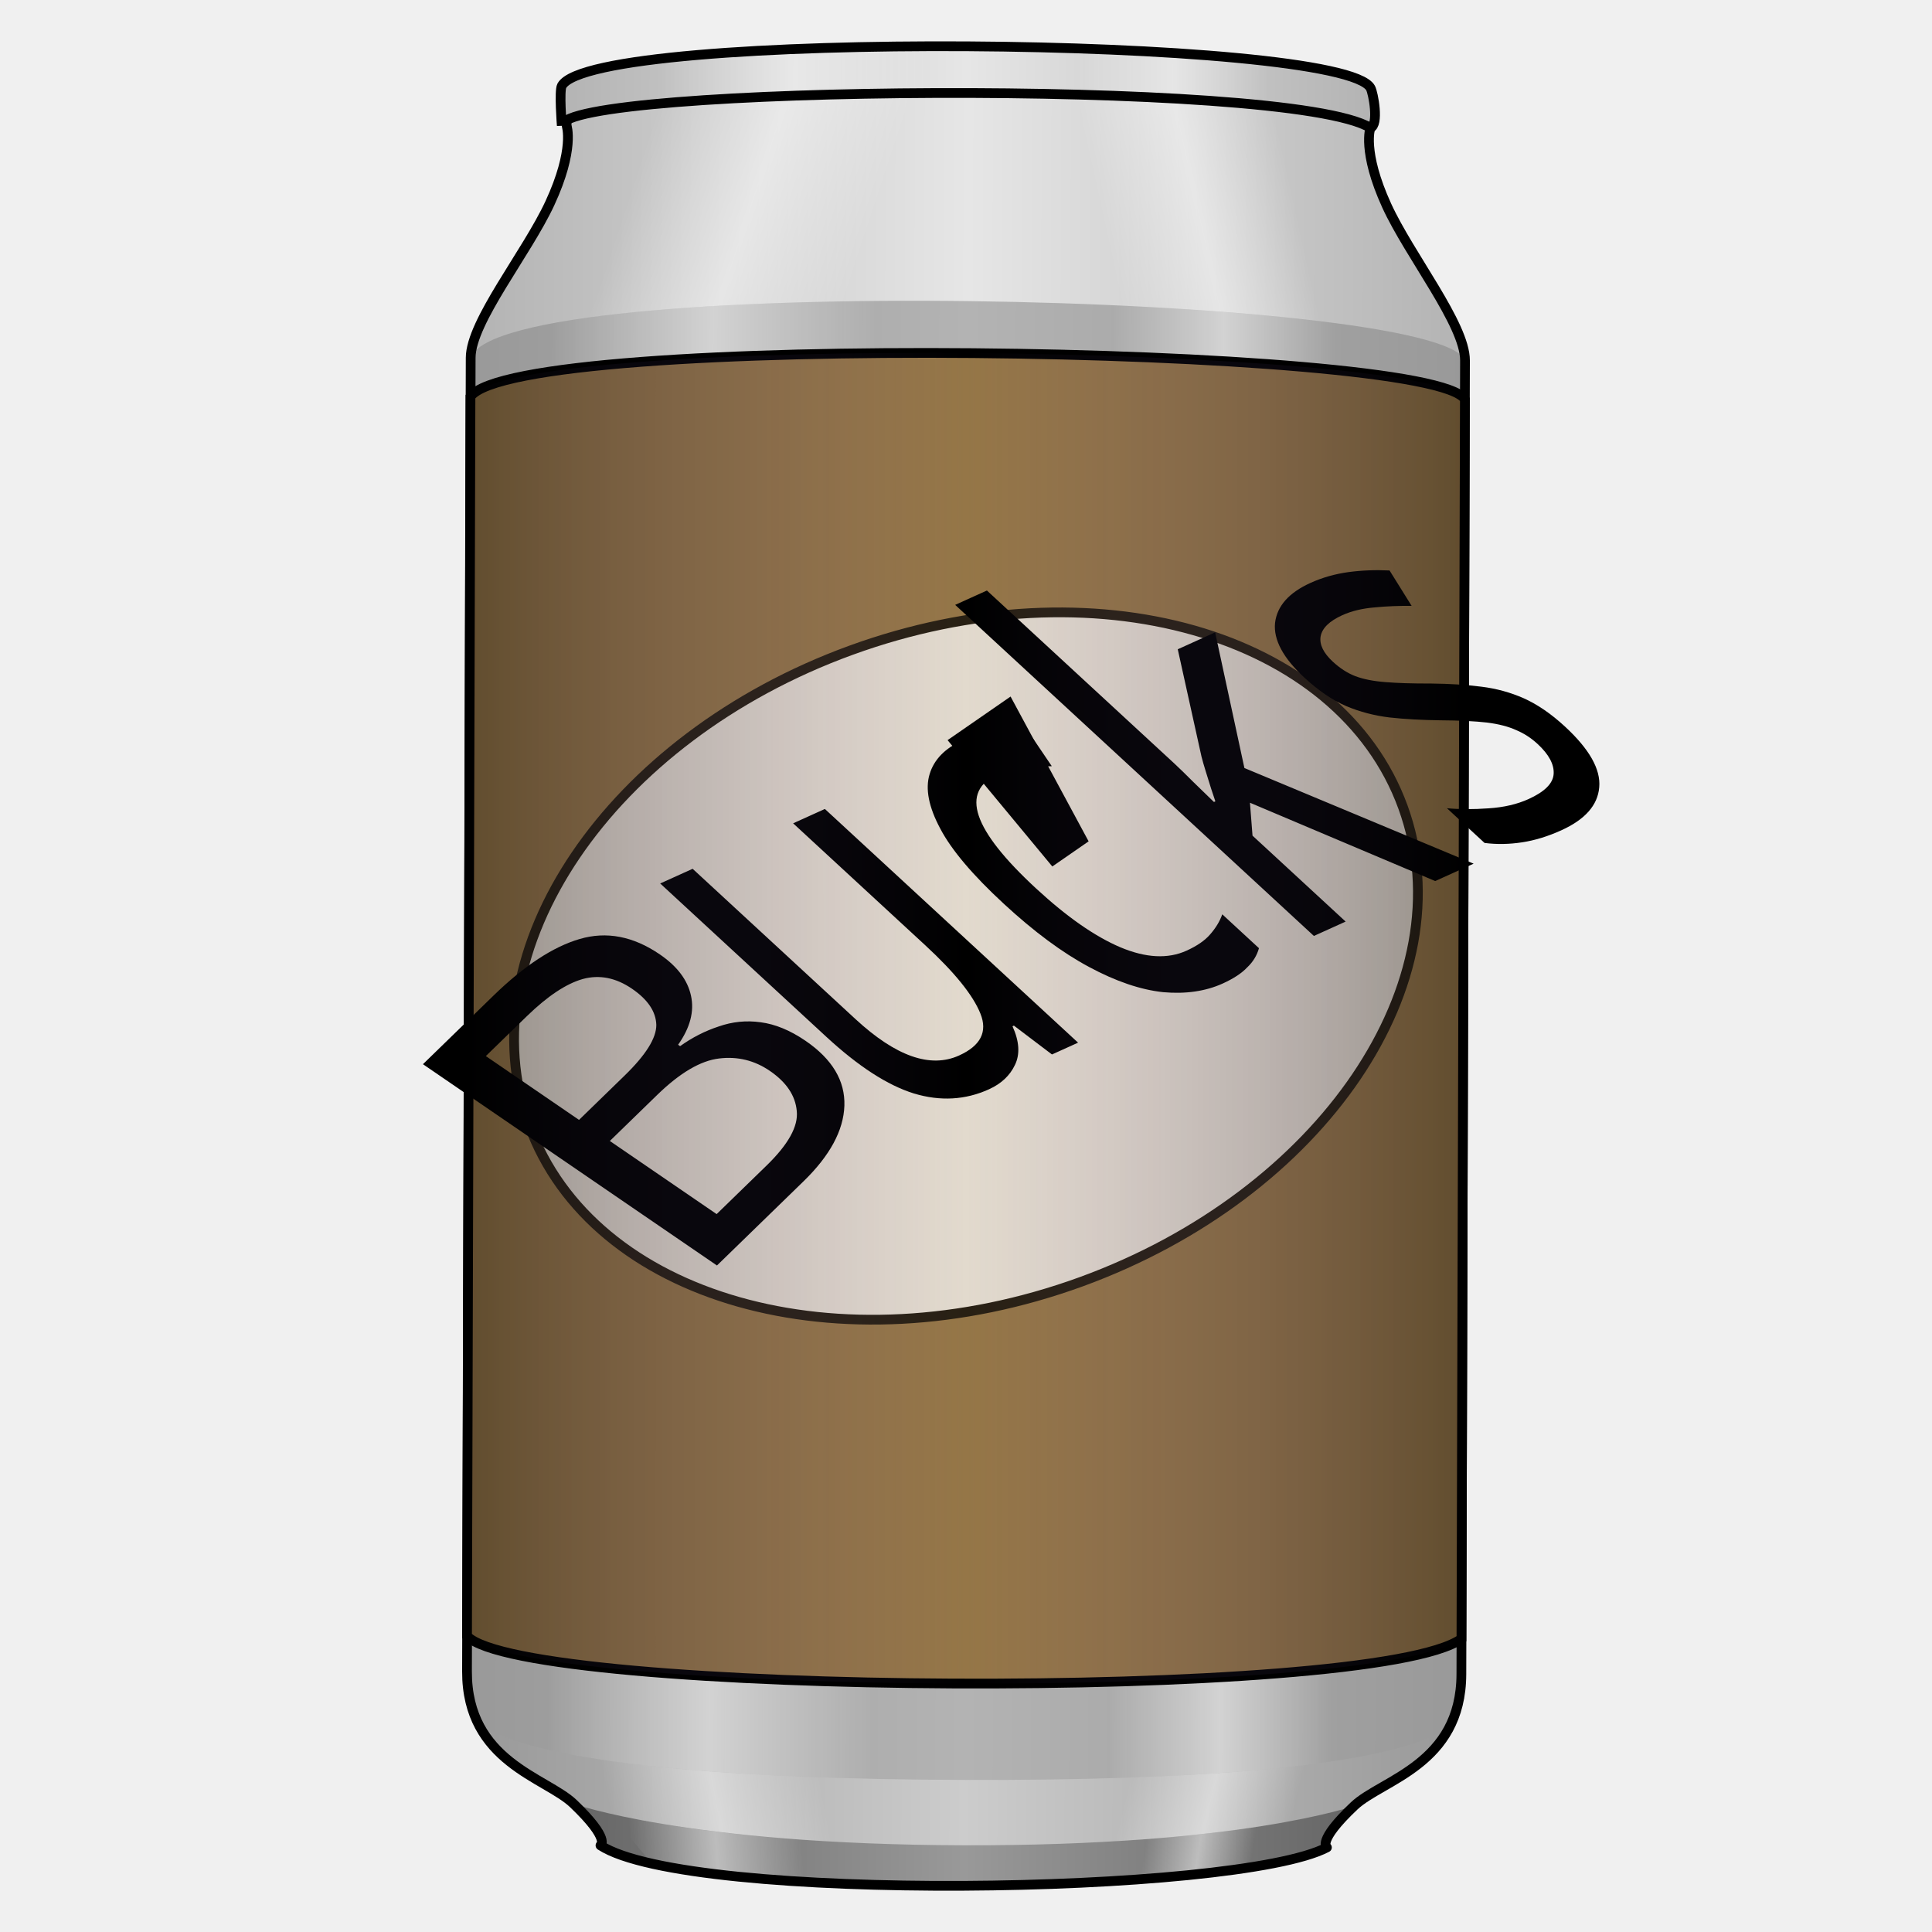
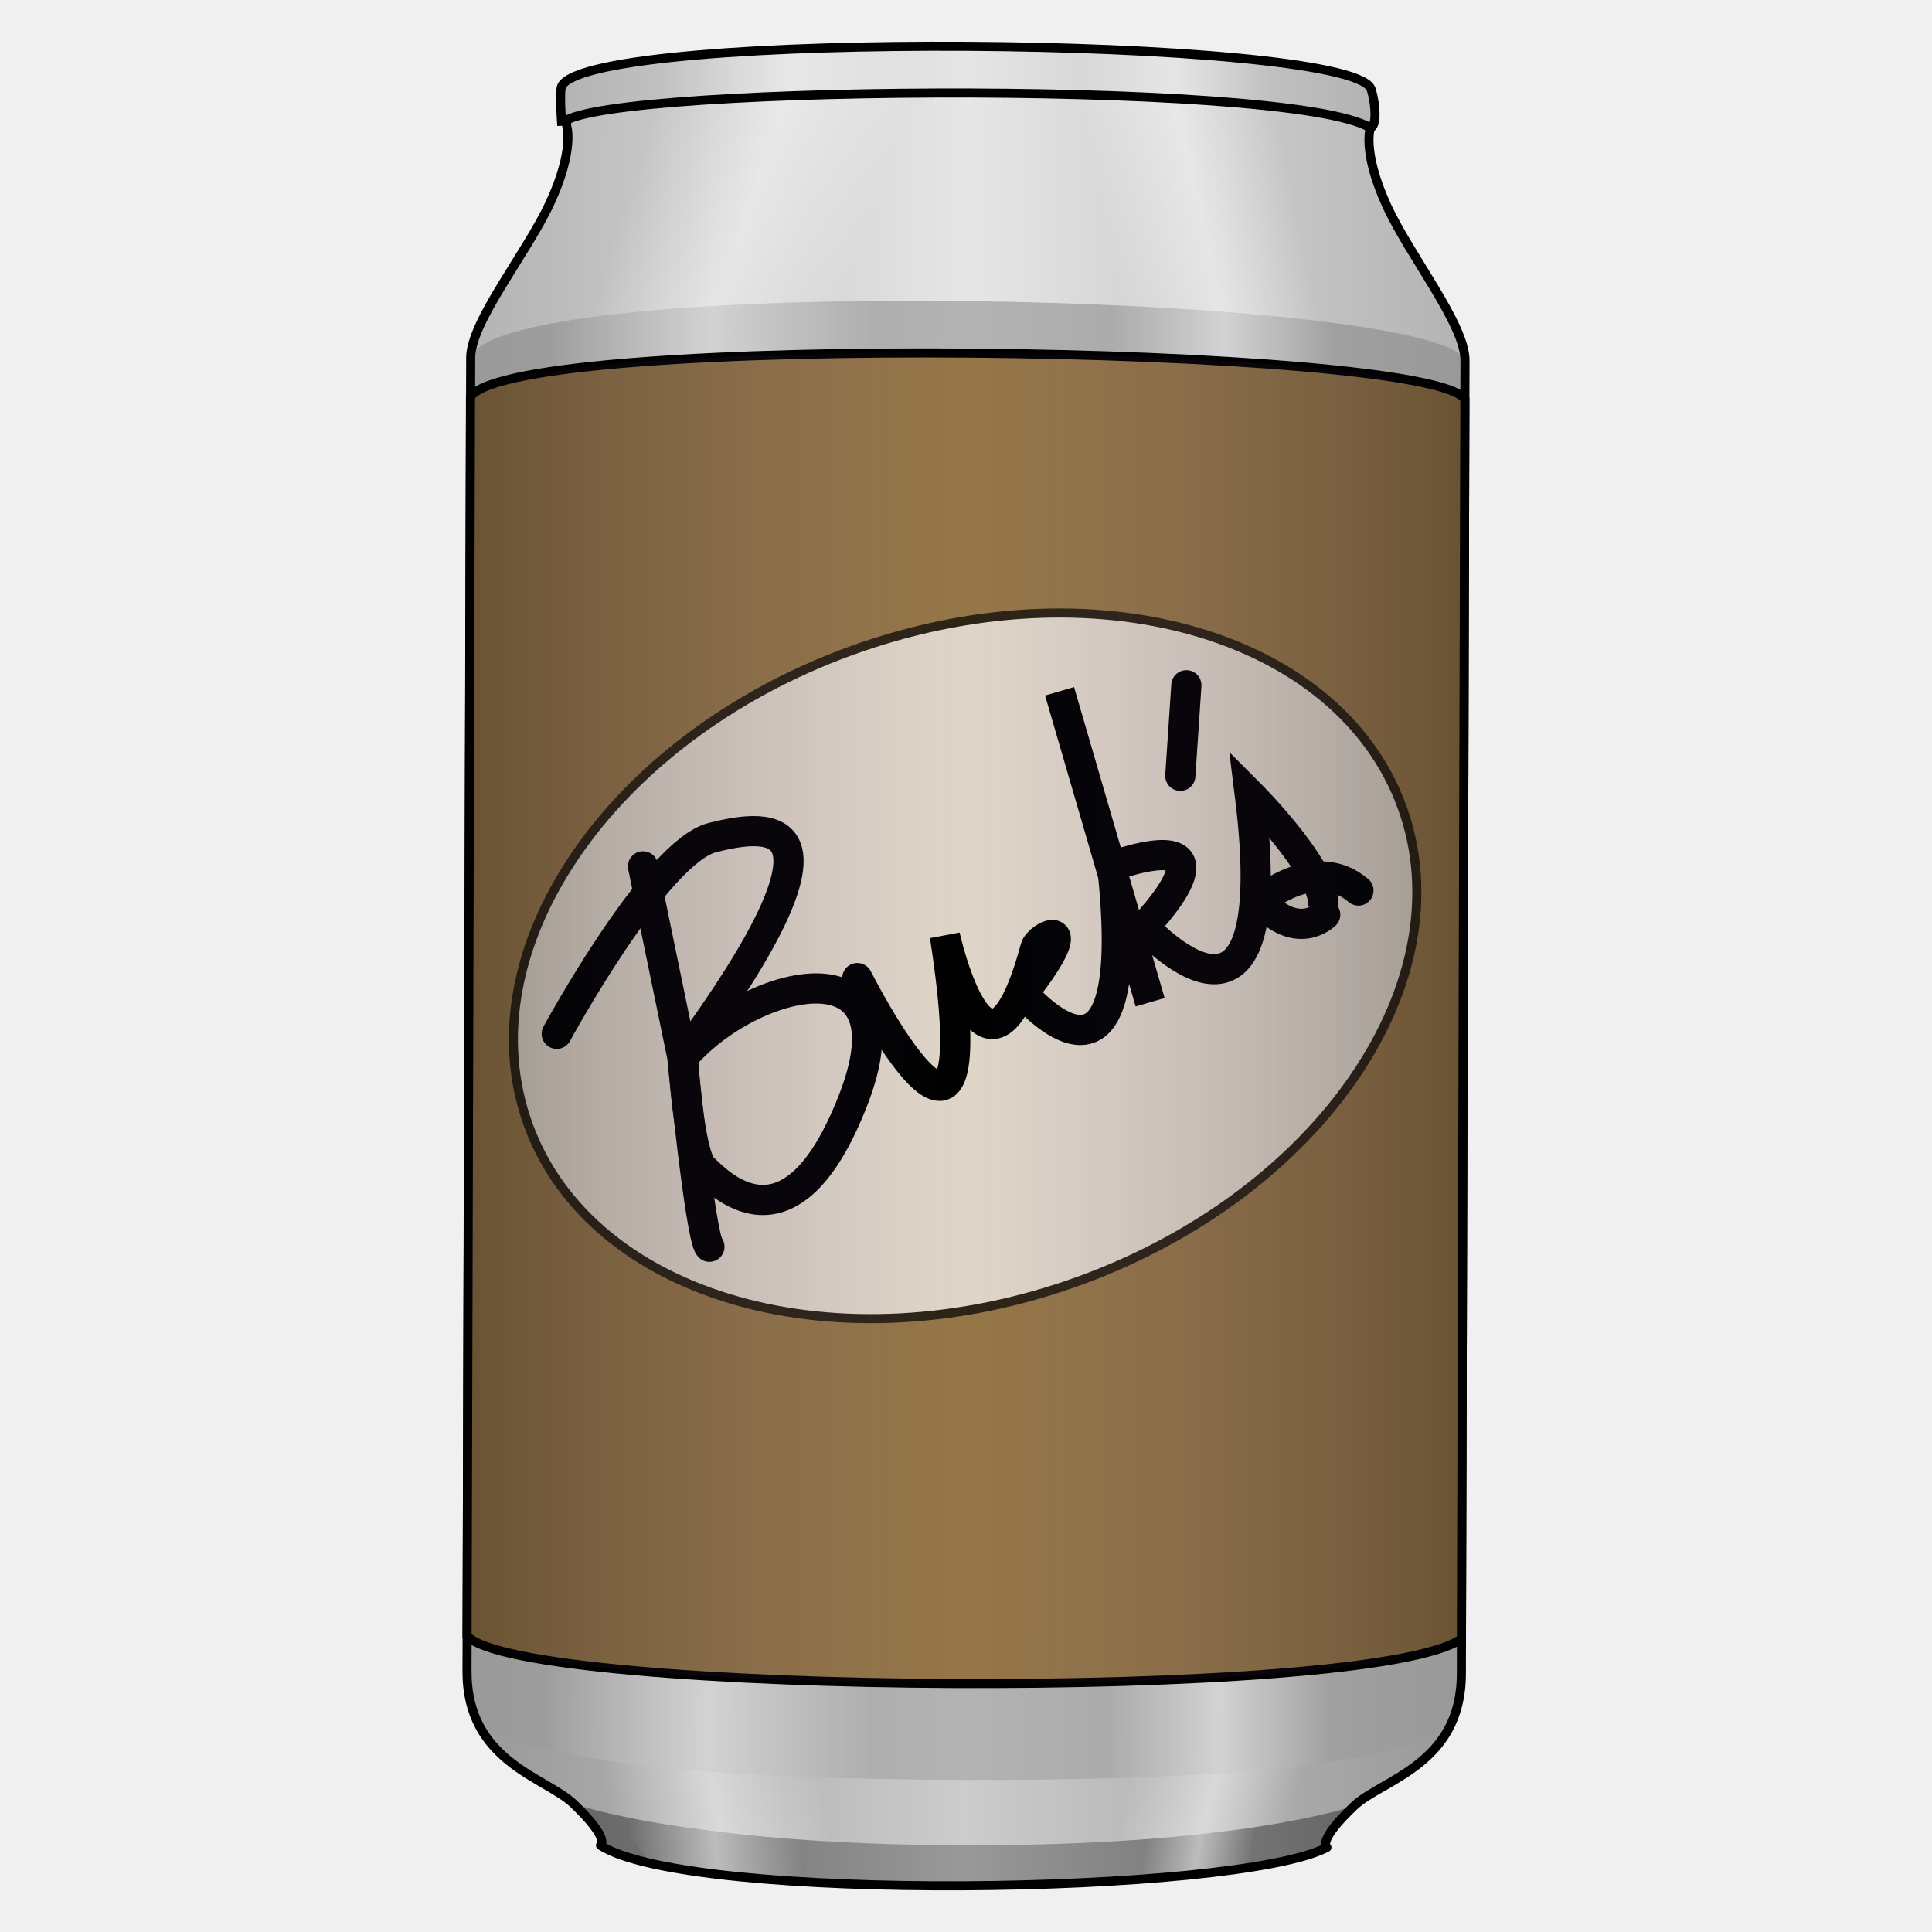
<svg xmlns="http://www.w3.org/2000/svg" xmlns:xlink="http://www.w3.org/1999/xlink" viewBox="0 0 64 64">
  <defs>
-     <linearGradient id="d" x1="91.121" x2="163" y1="212.65" y2="212.65" gradientTransform="matrix(.35981 .001 -.001 .35964 -13.58 -15.472)" gradientUnits="userSpaceOnUse">
+     <linearGradient id="d" x1="91.1" x2="163" y1="212.7" y2="212.7" gradientTransform="matrix(.35981 .001 -.001 .35964 -13.6 -15.5)" gradientUnits="userSpaceOnUse">
      <stop offset="0" stop-color="#666" />
      <stop offset=".5" stop-color="#999" />
      <stop offset="1" stop-color="#666" />
    </linearGradient>
-     <linearGradient id="e" x1="82.036" x2="172.08" y1="206.78" y2="206.78" gradientTransform="matrix(.35981 .001 -.001 .35964 -13.58 -15.472)" gradientUnits="userSpaceOnUse">
+     <linearGradient id="e" x1="82" x2="172.1" y1="206.8" y2="206.8" gradientTransform="matrix(.35981 .001 -.001 .35964 -13.6 -15.5)" gradientUnits="userSpaceOnUse">
      <stop offset="0" stop-color="#999" />
      <stop offset=".5" stop-color="#ccc" />
      <stop offset="1" stop-color="#999" />
    </linearGradient>
-     <linearGradient xlink:href="#a" id="f" x1="81.286" x2="172.83" y1="62.291" y2="62.291" gradientTransform="matrix(.35981 .001 -.001 .35964 -13.58 -15.472)" gradientUnits="userSpaceOnUse" />
+     <linearGradient xlink:href="#a" id="f" x1="81.3" x2="172.8" y1="62.3" y2="62.3" gradientTransform="matrix(.35981 .001 -.001 .35964 -13.6 -15.5)" gradientUnits="userSpaceOnUse" />
    <linearGradient id="a">
      <stop offset="0" stop-color="#b3b3b3" />
      <stop offset=".5" stop-color="#e6e6e6" />
      <stop offset="1" stop-color="#b3b3b3" />
    </linearGradient>
-     <linearGradient id="g" x1="81.284" x2="172.84" y1="138.51" y2="138.51" gradientTransform="matrix(.35981 .001 -.001 .35964 -13.58 -15.472)" gradientUnits="userSpaceOnUse">
+     <linearGradient id="g" x1="81.3" x2="172.8" y1="138.5" y2="138.5" gradientTransform="matrix(.35981 .001 -.001 .35964 -13.6 -15.5)" gradientUnits="userSpaceOnUse">
      <stop offset="0" stop-color="#999" />
      <stop offset=".5" stop-color="#b3b3b3" />
      <stop offset="1" stop-color="#999" />
    </linearGradient>
-     <linearGradient xlink:href="#b" id="h" x1="98.592" x2="119.57" y1="52.06" y2="58.919" gradientTransform="matrix(.35981 .001 -.001 .35964 -13.58 -15.472)" gradientUnits="userSpaceOnUse" />
+     <linearGradient xlink:href="#b" id="h" x1="98.6" x2="119.6" y1="52.1" y2="58.9" gradientTransform="matrix(.35981 .001 -.001 .35964 -13.6 -15.5)" gradientUnits="userSpaceOnUse" />
    <linearGradient id="b">
      <stop offset="0" stop-color="#fff" stop-opacity="0" />
-       <stop offset=".5" stop-color="#fff" stop-opacity=".502" />
+       <stop offset=".5" stop-color="#fff" stop-opacity=".5" />
      <stop offset="1" stop-color="#fff" stop-opacity="0" />
    </linearGradient>
-     <linearGradient xlink:href="#b" id="i" x1="138.98" x2="156.26" y1="61.205" y2="57.333" gradientTransform="matrix(.35981 .001 -.001 .35964 -13.58 -15.472)" gradientUnits="userSpaceOnUse" />
-     <linearGradient xlink:href="#b" id="j" x1="142.3" x2="157.2" y1="206.77" y2="210.33" gradientTransform="matrix(.35981 .001 -.001 .35964 -13.58 -15.472)" gradientUnits="userSpaceOnUse" />
-     <linearGradient xlink:href="#b" id="k" x1="94.515" x2="113.7" y1="209.83" y2="206.14" gradientTransform="matrix(.35981 .001 -.001 .35964 -13.58 -15.472)" gradientUnits="userSpaceOnUse" />
-     <linearGradient xlink:href="#b" id="l" x1="96.53" x2="112.21" y1="214.51" y2="213.27" gradientTransform="matrix(.35981 .001 -.001 .35964 -13.58 -15.472)" gradientUnits="userSpaceOnUse" />
-     <linearGradient xlink:href="#b" id="m" x1="143.71" x2="153.46" y1="213.05" y2="214.55" gradientTransform="matrix(.35981 .001 -.001 .35964 -13.58 -15.472)" gradientUnits="userSpaceOnUse" />
-     <linearGradient xlink:href="#a" id="n" x1="89.19" x2="164.49" y1="50.64" y2="50.64" gradientTransform="matrix(.35981 .001 -.001 .35964 -13.58 -15.472)" gradientUnits="userSpaceOnUse" />
-     <linearGradient xlink:href="#b" id="o" x1="98.592" x2="123.33" y1="49.501" y2="49.501" gradientTransform="matrix(.35981 .001 -.001 .35964 -13.58 -15.472)" gradientUnits="userSpaceOnUse" />
-     <linearGradient xlink:href="#b" id="p" x1="137.09" x2="154.67" y1="49.624" y2="49.624" gradientTransform="matrix(.35981 .001 -.001 .35964 -13.58 -15.472)" gradientUnits="userSpaceOnUse" />
-     <linearGradient xlink:href="#b" id="q" x1="88.609" x2="118.58" y1="138.48" y2="138.48" gradientTransform="matrix(.35981 .001 -.001 .35964 -13.58 -15.472)" gradientUnits="userSpaceOnUse" />
-     <linearGradient xlink:href="#b" id="r" x1="140.33" x2="160.92" y1="138.59" y2="138.59" gradientTransform="matrix(.35981 .001 -.001 .35964 -13.58 -15.472)" gradientUnits="userSpaceOnUse" />
-     <linearGradient xlink:href="#c" id="s" x1="62.77" x2="193.22" y1="134.825" y2="134.825" gradientTransform="translate(-.434 -.433) scale(.25339)" gradientUnits="userSpaceOnUse" />
-     <linearGradient id="c" x1="81.283" x2="168.08" y1="141.09" y2="141.09" gradientTransform="matrix(1.42 .00396 -.00394 1.4193 -51.881 -59.351)" gradientUnits="userSpaceOnUse">
-       <stop offset="0" stop-opacity=".35" />
+     <linearGradient xlink:href="#b" id="i" x1="139" x2="156.3" y1="61.2" y2="57.3" gradientTransform="matrix(.35981 .001 -.001 .35964 -13.6 -15.5)" gradientUnits="userSpaceOnUse" />
+     <linearGradient xlink:href="#b" id="j" x1="142.3" x2="157.2" y1="206.8" y2="210.3" gradientTransform="matrix(.35981 .001 -.001 .35964 -13.6 -15.5)" gradientUnits="userSpaceOnUse" />
+     <linearGradient xlink:href="#b" id="k" x1="94.5" x2="113.7" y1="209.8" y2="206.1" gradientTransform="matrix(.35981 .001 -.001 .35964 -13.6 -15.5)" gradientUnits="userSpaceOnUse" />
+     <linearGradient xlink:href="#b" id="l" x1="96.5" x2="112.2" y1="214.5" y2="213.3" gradientTransform="matrix(.35981 .001 -.001 .35964 -13.6 -15.5)" gradientUnits="userSpaceOnUse" />
+     <linearGradient xlink:href="#b" id="m" x1="143.7" x2="153.5" y1="213.1" y2="214.6" gradientTransform="matrix(.35981 .001 -.001 .35964 -13.6 -15.5)" gradientUnits="userSpaceOnUse" />
+     <linearGradient xlink:href="#a" id="n" x1="89.2" x2="164.5" y1="50.6" y2="50.6" gradientTransform="matrix(.35981 .001 -.001 .35964 -13.6 -15.5)" gradientUnits="userSpaceOnUse" />
+     <linearGradient xlink:href="#b" id="o" x1="98.6" x2="123.3" y1="49.5" y2="49.5" gradientTransform="matrix(.35981 .001 -.001 .35964 -13.6 -15.5)" gradientUnits="userSpaceOnUse" />
+     <linearGradient xlink:href="#b" id="p" x1="137.1" x2="154.7" y1="49.6" y2="49.6" gradientTransform="matrix(.35981 .001 -.001 .35964 -13.6 -15.5)" gradientUnits="userSpaceOnUse" />
+     <linearGradient xlink:href="#b" id="q" x1="88.6" x2="118.6" y1="138.5" y2="138.5" gradientTransform="matrix(.35981 .001 -.001 .35964 -13.6 -15.5)" gradientUnits="userSpaceOnUse" />
+     <linearGradient xlink:href="#b" id="r" x1="140.3" x2="160.9" y1="138.6" y2="138.6" gradientTransform="matrix(.35981 .001 -.001 .35964 -13.6 -15.5)" gradientUnits="userSpaceOnUse" />
+     <linearGradient xlink:href="#c" id="s" x1="62.8" x2="193.2" y1="134.8" y2="134.8" gradientTransform="translate(-.4 -.4) scale(.25339)" gradientUnits="userSpaceOnUse" />
+     <linearGradient id="c" x1="81.3" x2="168.1" y1="141.1" y2="141.1" gradientTransform="matrix(1.42 .00396 -.00394 1.4193 -51.9 -59.4)" gradientUnits="userSpaceOnUse">
+       <stop offset="0" stop-opacity=".3" />
      <stop offset=".5" stop-color="#694e96" stop-opacity="0" />
-       <stop offset="1" stop-opacity=".35" />
+       <stop offset="1" stop-opacity=".3" />
    </linearGradient>
  </defs>
  <path fill="url(#d)" d="m 44.859,59.823 c -1.253,1.185 -0.903,1.376 -0.903,1.376 -2.999,1.567 -21.121,1.842 -24.064,-0.067 0,0 0.351,-0.189 -0.895,-1.381 z" />
  <path fill="url(#e)" d="M 18.997,59.75 C 18.262,59.047 16.425,58.576 15.736,56.863 l 32.398,0.09 2.54e-4,2.54e-4 c -0.698,1.709 -2.538,2.169 -3.277,2.868 0,0 -3.739,1.332 -12.935,1.306 -9.196,-0.025 -12.927,-1.378 -12.927,-1.378 z" />
  <path fill="url(#f)" d="m 15.591,11.851 c 0.003,-1.199 1.856,-3.464 2.623,-5.117 0.832,-1.795 0.554,-2.572 0.554,-2.572 l 0.013,-1.173 13.386,-0.772 13.179,1.116 0.05,0.903 c 0,0 -0.281,0.775 0.54,2.575 0.757,1.658 2.597,3.933 2.594,5.132 z" />
  <path fill="url(#g)" d="M 48.531,11.943 48.41,55.457 c -0.001,0.589 -0.104,1.081 -0.274,1.498 0,0 -0.15,2.052 -16.127,2.008 -15.977,-0.044 -16.273,-2.098 -16.273,-2.098 -0.169,-0.419 -0.268,-0.911 -0.266,-1.499 l 0.122,-43.515 c 1.03,-2.875 32.077,-2.158 32.938,0.091 z" />
  <path fill="url(#h)" d="m 18.229,10.722 c 2.506,-0.478 6.505,-0.715 10.786,-0.753 L 30.745,2.881 c -3.334,0.013 -6.567,0.163 -8.903,0.468 l -3.579,7.368 z" />
  <path fill="url(#i)" d="m 35.694,2.962 1.148,7.148 c 2.787,0.125 5.374,0.328 7.404,0.596 L 42.02,3.434 C 40.283,3.211 38.069,3.051 35.694,2.962 Z" />
  <path fill="url(#j)" d="m 35.56,61.065 c 3.354,-0.135 5.711,-0.457 7.211,-0.739 l 1.342,-1.975 c -1.675,0.25 -4.047,0.461 -7.407,0.557 v -0.012 z" />
  <path fill="url(#k)" d="m 29.773,61.098 c -4.953,-0.134 -8.015,-0.661 -9.555,-1.015 l -2.086,-2.057 0.002,-0.068 c 1.831,0.426 5.058,0.842 10.746,0.967 z" />
  <path fill="url(#l)" d="m 30.7,62.469 c -3.568,-0.028 -7,-0.26 -9.107,-0.733 L 20.219,60.084 h -0.001 c 1.54,0.354 4.603,0.881 9.555,1.015 l 0.926,1.371 z" />
  <path fill="url(#m)" d="m 34.149,62.431 c 2.603,-0.074 5.072,-0.253 6.932,-0.523 l 1.692,-1.584 c -1.501,0.282 -3.857,0.604 -7.211,0.739 z" />
-   <path fill="none" stroke="#000000" stroke-linejoin="round" stroke-miterlimit="10" stroke-width=".323" d="m 19.892,61.131 c 0,0 0.351,-0.189 -0.895,-1.381 -0.914,-0.875 -3.536,-1.389 -3.527,-4.385 l 0.122,-43.515 c 0.003,-1.199 1.856,-3.464 2.623,-5.117 0.832,-1.796 0.554,-2.572 0.554,-2.572 l 0.013,-1.173 13.385,-0.772 13.179,1.116 0.05,0.903 c 0,0 -0.282,0.775 0.54,2.575 0.758,1.658 2.597,3.933 2.594,5.132 l -0.12,43.515 c -0.008,2.997 -2.632,3.496 -3.552,4.366 -1.253,1.185 -0.902,1.376 -0.902,1.376 -2.999,1.567 -21.121,1.843 -24.064,-0.067 z" />
+   <path fill="none" stroke="#000000" stroke-linejoin="round" stroke-miterlimit="10" stroke-width=".3" d="m 19.892,61.131 c 0,0 0.351,-0.189 -0.895,-1.381 -0.914,-0.875 -3.536,-1.389 -3.527,-4.385 l 0.122,-43.515 c 0.003,-1.199 1.856,-3.464 2.623,-5.117 0.832,-1.796 0.554,-2.572 0.554,-2.572 l 0.013,-1.173 13.385,-0.772 13.179,1.116 0.05,0.903 c 0,0 -0.282,0.775 0.54,2.575 0.758,1.658 2.597,3.933 2.594,5.132 l -0.12,43.515 c -0.008,2.997 -2.632,3.496 -3.552,4.366 -1.253,1.185 -0.902,1.376 -0.902,1.376 -2.999,1.567 -21.121,1.843 -24.064,-0.067 z" />
  <path fill="url(#n)" d="m 18.61,4.161 c -0.292,-0.091 -0.091,-1.153 7.6e-4,-1.319 1.037,-1.876 25.858,-1.638 26.791,0.074 0.091,0.166 0.286,1.23 -0.007,1.319 C 42.702,2.576 21.451,2.315 18.61,4.161 Z" />
  <path fill="url(#o)" d="m 21.846,1.949 -0.004,1.4 c 2.336,-0.305 5.57,-0.455 8.903,-0.468 l 0.004,-1.348 C 27.393,1.544 24.142,1.679 21.846,1.949 Z" />
  <path fill="url(#p)" d="m 35.694,2.963 c 2.375,0.089 4.589,0.248 6.326,0.472 l 0.004,-1.404 C 40.309,1.828 38.089,1.685 35.699,1.605 l -0.004,1.357 z" />
-   <path fill="none" stroke="#000000" stroke-miterlimit="10" stroke-width=".323" d="m 18.61,4.161 c 0,0 -0.091,-1.153 7.6e-4,-1.319 1.037,-1.876 25.858,-1.638 26.791,0.074 0.091,0.166 0.286,1.23 -0.007,1.319 C 42.702,2.576 18.611,2.842 18.61,4.161 Z" />
+   <path fill="none" stroke="#000000" stroke-miterlimit="10" stroke-width=".3" d="m 18.61,4.161 c 0,0 -0.091,-1.153 7.6e-4,-1.319 1.037,-1.876 25.858,-1.638 26.791,0.074 0.091,0.166 0.286,1.23 -0.007,1.319 C 42.702,2.576 18.611,2.842 18.61,4.161 Z" />
  <path fill="url(#q)" d="m 18.133,57.958 c 1.831,0.426 5.058,0.842 10.746,0.967 L 29.016,9.968 c -4.282,0.038 -8.281,0.275 -10.786,0.753 l 0.033,-0.006 z" />
  <path fill="url(#r)" d="m 36.705,58.908 c 3.36,-0.096 5.732,-0.307 7.407,-0.557 l 0.132,-47.645 c -2.03,-0.268 -4.617,-0.471 -7.404,-0.596 l -0.135,48.785 z" />
  <path fill="#957647" d="m 48.412,54.287 c -2.884,2.09 -31.068,1.892 -32.941,-0.091 l 0.114,-41.057 c 1.546,-2.163 31.866,-1.71 32.941,0.091 z" />
-   <ellipse cx="19.125" cy="41.016" fill="#ffffff" stroke="#000000" stroke-linecap="round" stroke-linejoin="round" stroke-width=".323" opacity=".73" rx="15.403" ry="11.133" transform="rotate(-20)" />
-   <text xml:space="preserve" x="-10.096" y="37.901" stroke-width="1.005" font-family="sans-serif" font-size="16.078" font-weight="400" style="line-height:1.25" transform="matrix(.74759 -.33829 .97251 .89757 0 0)">
-     <tspan x="-10.096" y="37.901" stroke-width=".992" font-family="'Vladimir Script'" style="-inkscape-font-specification:'Vladimir Script'">ucks</tspan>
-   </text>
-   <text xml:space="preserve" x="9.45" y="59.765" stroke-width=".59" font-family="'Vladimir Script'" font-size="23.63" font-weight="400" style="line-height:1.25;-inkscape-font-specification:'Vladimir Script'" transform="matrix(.92757 -.6419 .49438 .73597 0 0)">
-     <tspan x="9.45" y="59.765">'</tspan>
-   </text>
-   <text xml:space="preserve" x="-23.324" y="46.267" stroke-width="1.26" font-family="sans-serif" font-size="16.078" font-weight="400" style="line-height:1.25" transform="matrix(.71161 -.69196 .84806 .58062 0 0)">
-     <tspan x="-23.324" y="46.267" stroke-width="1.244" font-family="'Vladimir Script'" style="-inkscape-font-specification:'Vladimir Script'">B</tspan>
-   </text>
-   <path fill="none" stroke="#000000" stroke-miterlimit="10" stroke-width=".323" d="m 48.412,54.287 c -2.884,2.09 -31.068,1.892 -32.941,-0.091 l 0.114,-41.057 c 1.546,-2.163 31.866,-1.71 32.941,0.091 z" />
+   <ellipse cx="19.1" cy="41" fill="#ffffff" stroke="#000000" stroke-linecap="round" stroke-linejoin="round" stroke-width=".3" opacity=".7" rx="15.4" ry="11.1" transform="rotate(-20)" />
+   <path fill="none" stroke="#000000" stroke-miterlimit="10" stroke-width=".3" d="m 48.412,54.287 c -2.884,2.09 -31.068,1.892 -32.941,-0.091 l 0.114,-41.057 c 1.546,-2.163 31.866,-1.71 32.941,0.091 z" />
+   <path fill="none" stroke="#000" stroke-linecap="round" d="m 18.443,34.246 c 0,0 3.271,-6.03 5.163,-6.502 1.892,-0.473 5.005,-0.867 -0.985,7.291" />
+   <path fill="none" stroke="#000" d="m 22.621,35.034 c 0,0 0.197,3.232 0.67,3.665 0.473,0.433 2.877,3.113 4.966,-2.246 2.089,-5.36 -3.389,-4.059 -5.635,-1.419" />
+   <path fill="none" stroke="#000" stroke-linecap="round" d="M22.6 35c0 0 .6 6 .9 6.3M22.6 35l-1.3-6.3M28.4 32.4c0 0 4.5 8.9 2.9-1.4 0 0 1.4 6.3 3 .4.1-.4 1.7-1.2-.4 1.5" />
+   <path fill="none" stroke="#000" stroke-linecap="round" d="m 33.931,32.946 c 0,0 3.862,4.532 2.916,-4.217" />
+   <path fill="none" stroke="#000" d="m35.1 22.9 3 10.3M36.8 28.7c4.5-1.5 1.1 2 1.1 2 0 0 4.7 5.2 3.5-4.4 0 0 2.8 2.8 2.4 3.9" />
+   <path fill="none" stroke="#000" stroke-linecap="round" d="M43.9 30.3c0 0-.9.9-2.1-.4M41.8 29.8c0 0 1.8-1.5 3.2-.3M39.3 22.7l-.2 3" />
  <path fill="url(#s)" d="m 48.412,54.287 c -2.884,2.09 -31.068,1.892 -32.941,-0.091 l 0.114,-41.057 c 1.546,-2.163 31.866,-1.71 32.941,0.091 z" />
</svg>
